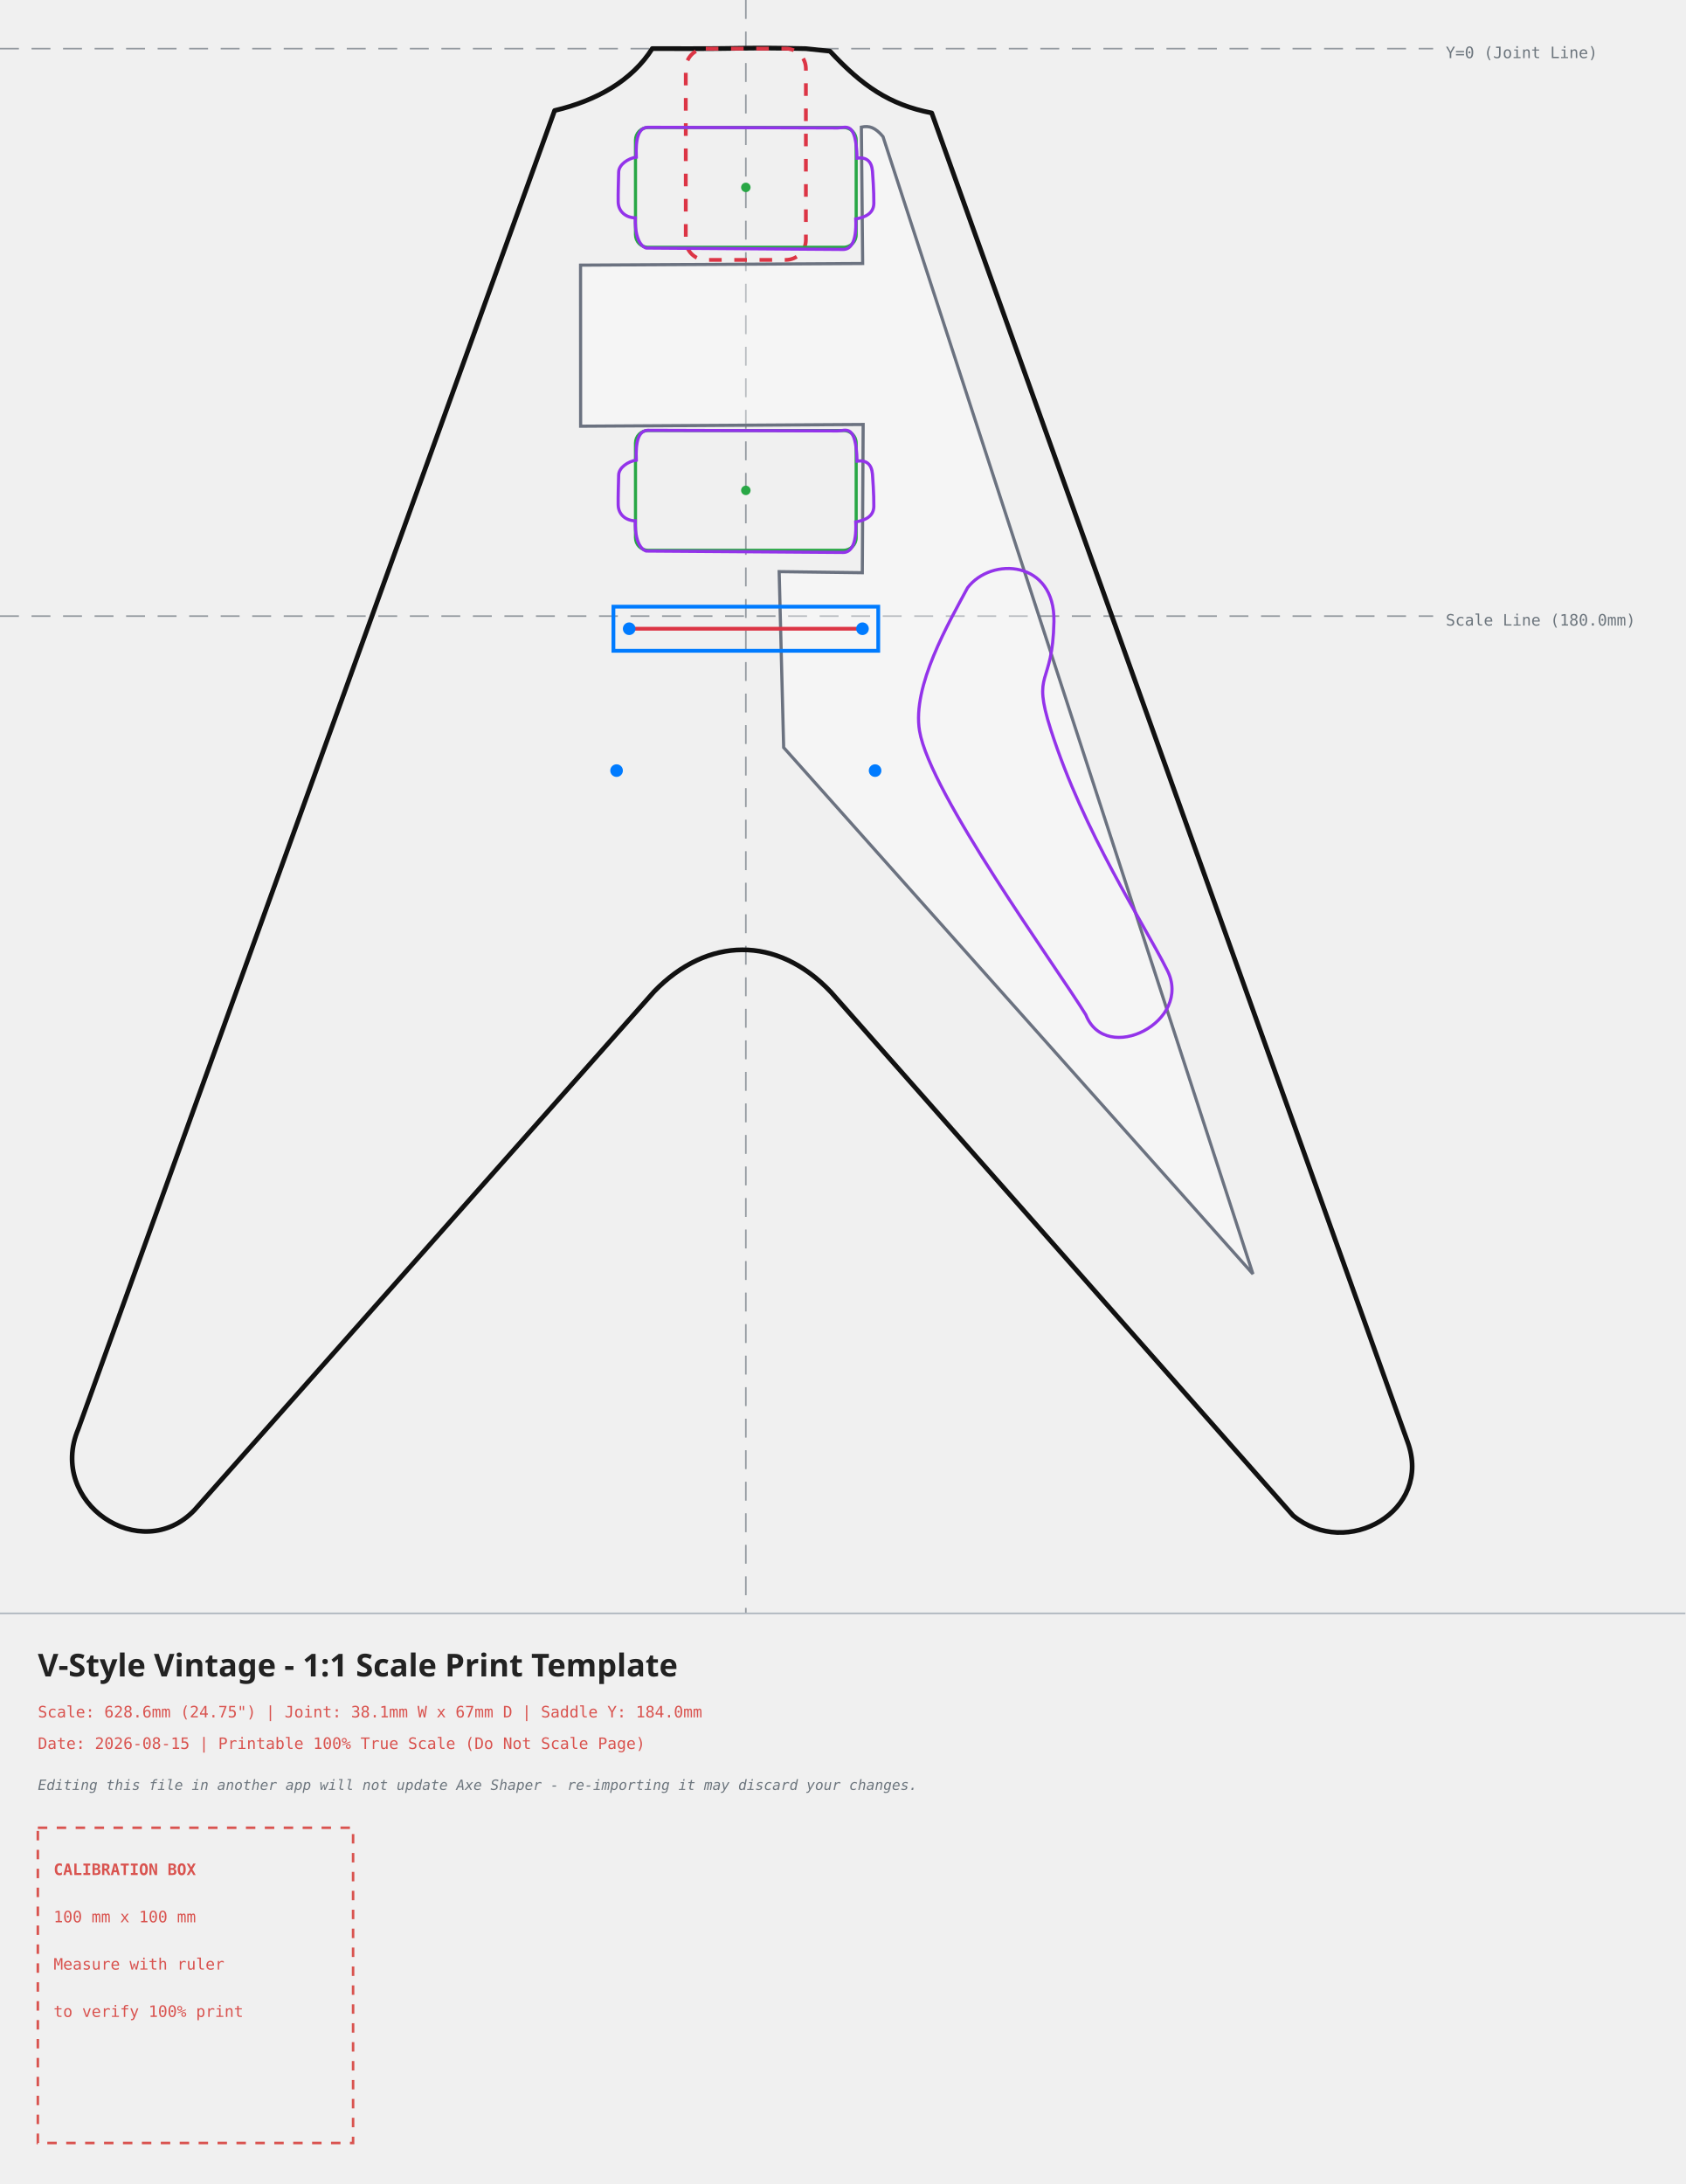
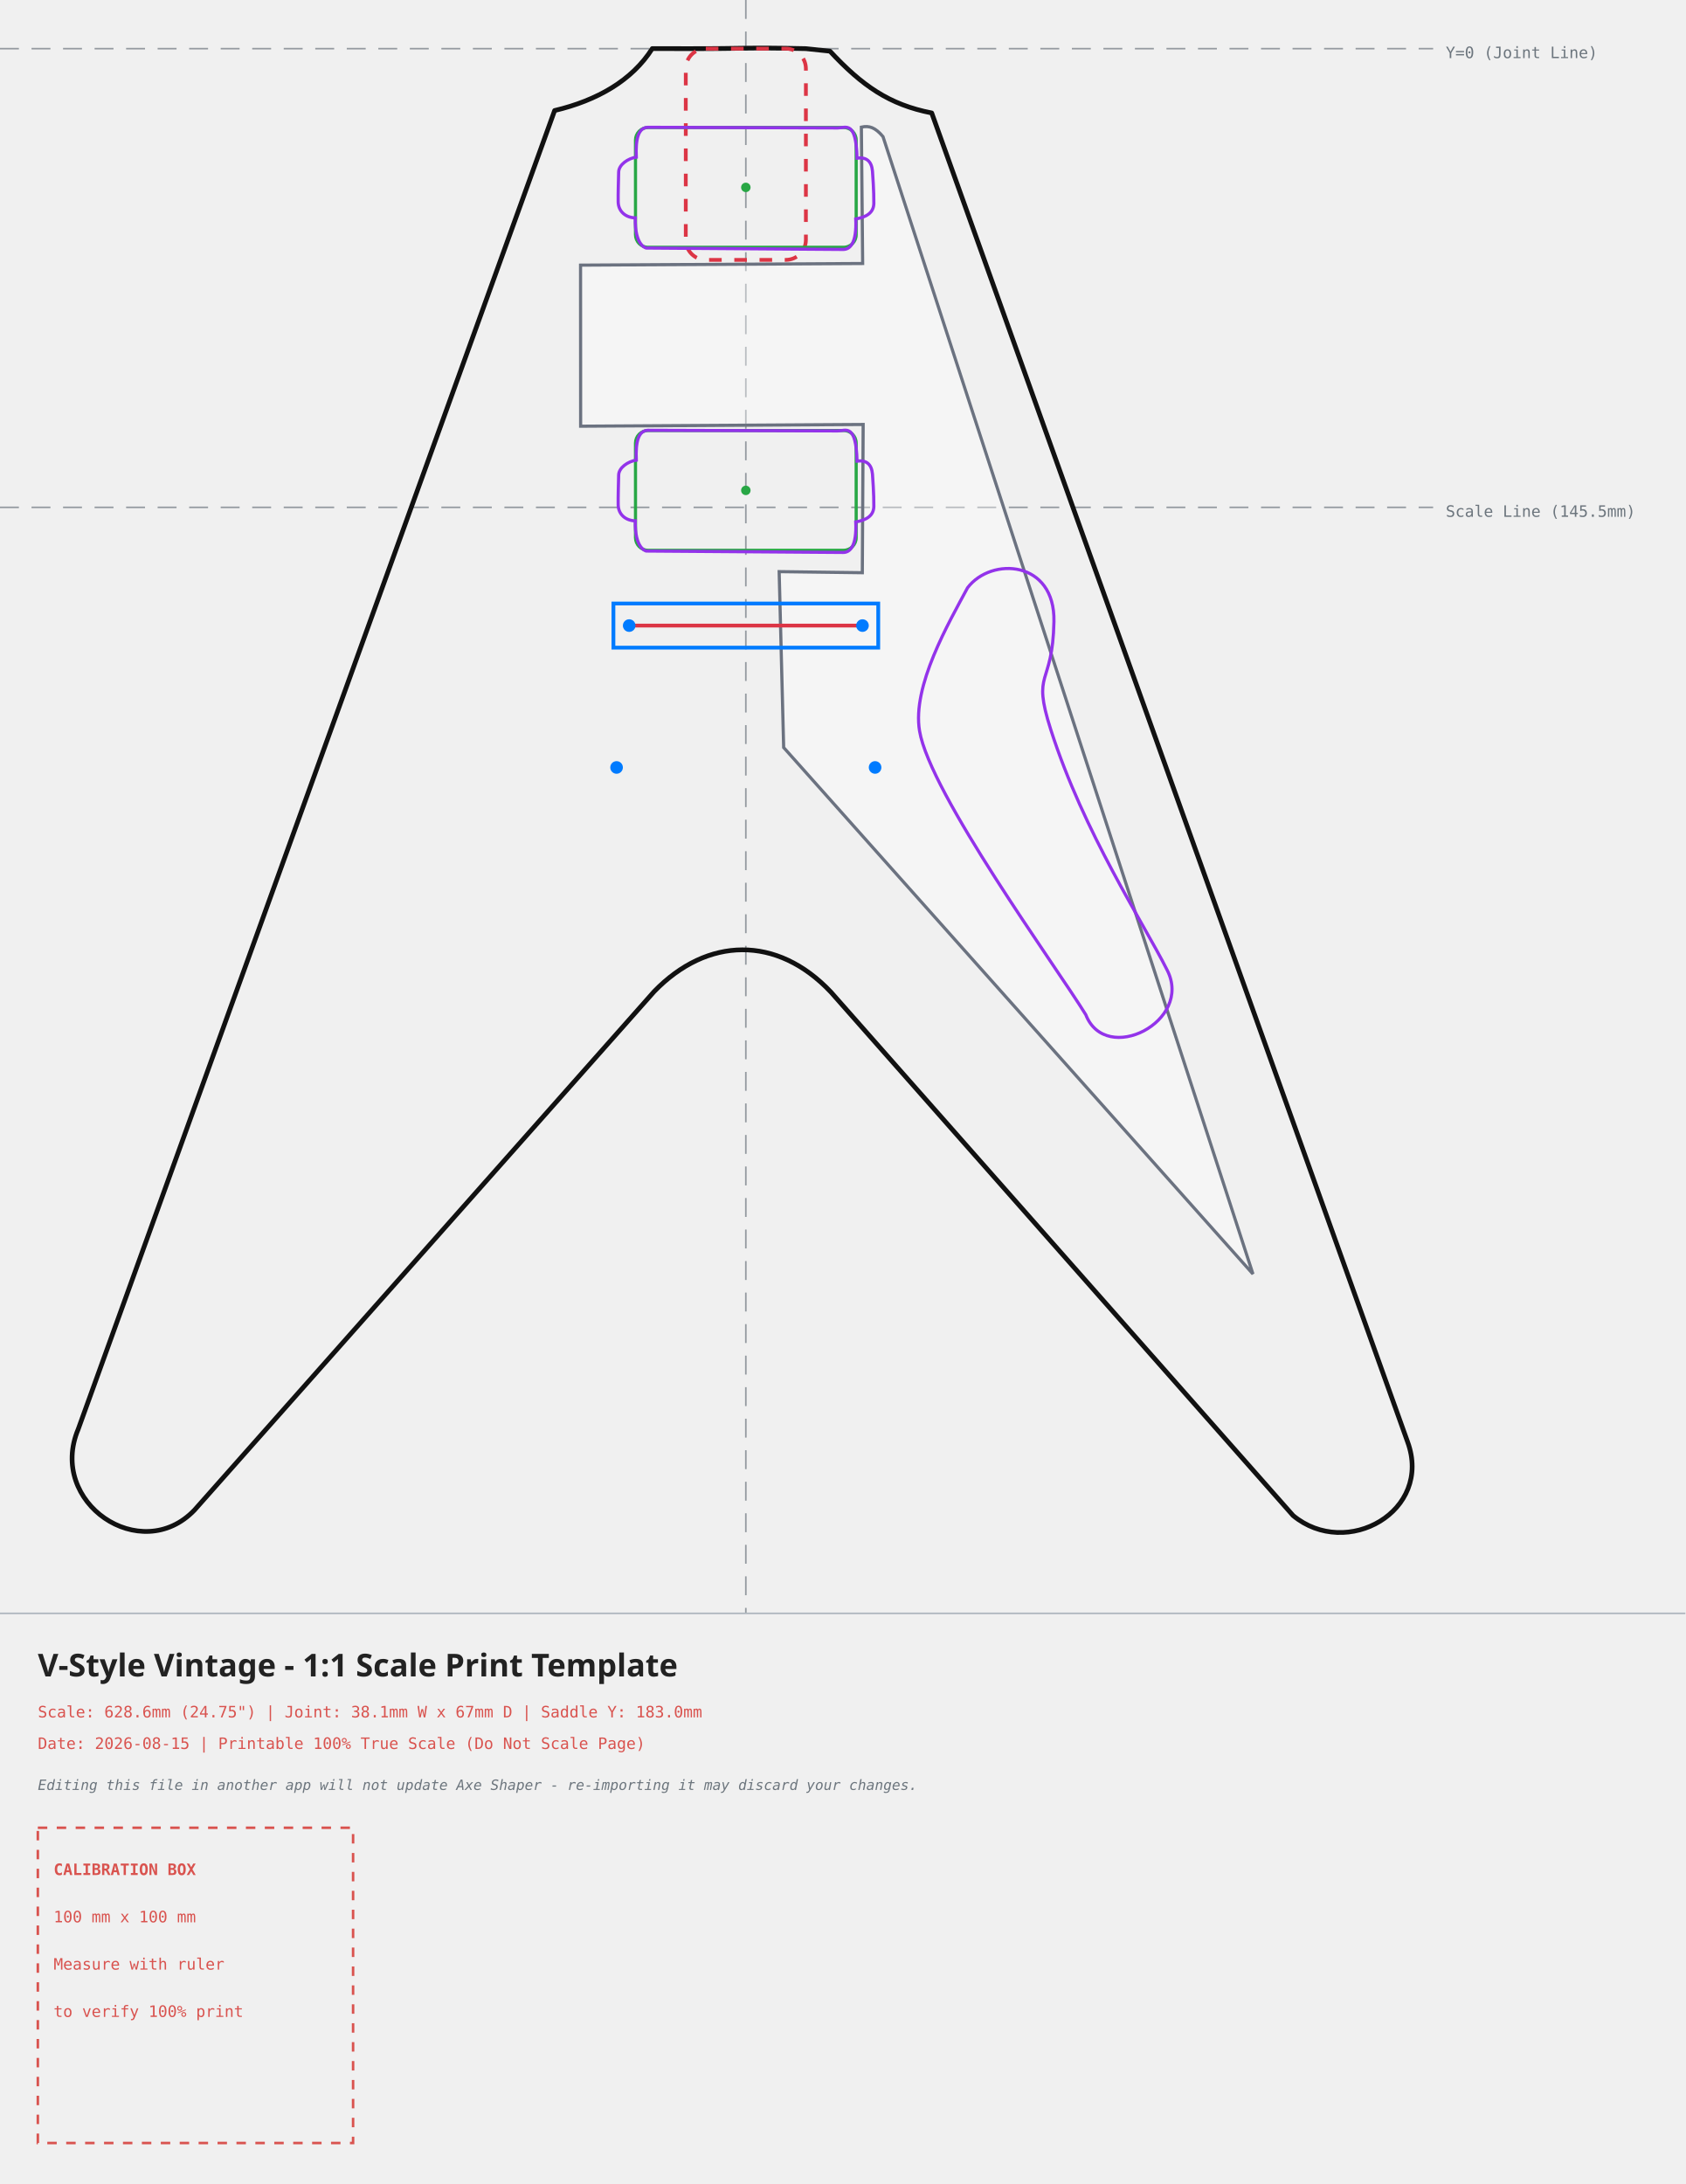
<svg xmlns="http://www.w3.org/2000/svg" width="534.60mm" height="692.75mm" viewBox="-236.58 -15.43 534.60 692.75">
  <style>
    .body-line { fill: none; stroke: #111111; stroke-width: 1.5; stroke-linecap: round; stroke-linejoin: round; }
    .neck-pocket { fill: none; stroke: #dc3545; stroke-width: 1.2; stroke-dasharray: 4,4; }
    .pickup-rout { fill: none; stroke: #28a745; stroke-width: 1.0; }
    .bridge-rout { fill: none; stroke: #007bff; stroke-width: 1.2; }
    .back-route { fill: none; stroke: #9333ea; stroke-width: 1.0; stroke-dasharray: 3,3; }
    .front-route { fill: none; stroke: #9333ea; stroke-width: 1.0; }
    .pickguard { fill: #ffffff; fill-opacity: 0.35; stroke: #6b7280; stroke-width: 1.0; }
    .center-axis { fill: none; stroke: #6c757d; stroke-width: 0.5; stroke-dasharray: 6,4; opacity: 0.7; }
    .calibration-box { fill: none; stroke: #d9534f; stroke-width: 0.8; stroke-dasharray: 3,3; }
    .band-rule { fill: none; stroke: #adb5bd; stroke-width: 0.5; }
    .text-label { font-family: monospace, sans-serif; font-size: 5px; fill: #d9534f; }
    .disclaimer-label { font-family: monospace, sans-serif; font-size: 4.5px; font-style: italic; fill: #6c757d; }
    .axis-label { font-family: monospace, sans-serif; font-size: 5px; fill: #6c757d; }
    .title-label { font-family: sans-serif; font-size: 10px; font-weight: bold; fill: #222222; }
  </style>
  <g>
    <line x1="0" y1="-15.43" x2="0" y2="496.32" class="center-axis" />
    <line x1="-236.58" y1="0" x2="218.02" y2="0" class="center-axis" />
    <text x="222.02" y="3" class="axis-label">Y=0 (Joint Line)</text>
-     <line x1="-236.58" y1="180.00" x2="218.02" y2="180.00" class="center-axis" stroke="#007bff" />
-     <text x="222.02" y="183.00" class="axis-label" fill="#007bff">Scale Line (180.0mm)</text>
+     <line x1="-236.58" y1="145.50" x2="218.02" y2="145.50" class="center-axis" stroke="#007bff" />
+     <text x="222.02" y="148.50" class="axis-label" fill="#007bff">Scale Line (145.5mm)</text>
    <path d="M -19.05 0.00 C -19.05 0.00, -29.68 -0.02, -29.68 -0.02 C -36.07 10.09, -47.16 16.43, -60.65 19.63 C -60.65 19.63, -211.77 437.89, -211.77 437.89 C -221.58 461.20, -191.88 481.32, -174.89 463.55 C -174.89 463.55, -29.08 299.07, -29.08 299.07 C -12.22 281.65, 9.91 281.18, 26.96 299.22 C 26.96 299.22, 173.59 465.29, 173.59 465.29 C 190.57 479.36, 218.02 463.87, 209.89 441.86 C 209.89 441.86, 58.96 20.40, 58.96 20.40 C 45.50 17.77, 36.93 11.80, 26.68 0.80 C 26.68 0.80, 19.05 0.00, 19.05 0.00 C -1.22 -0.43, 1.22 0.04, -19.05 0.00 Z" class="body-line" />
    <path d="M 37.22 119.21 C 37.22 119.21, 36.95 166.23, 36.95 166.23 C 36.95 166.23, 10.57 165.89, 10.57 165.89 C 10.57 165.89, 12.00 221.68, 12.00 221.68 C 12.00 221.68, 160.86 388.68, 160.86 388.68 C 160.86 388.68, 43.51 27.91, 43.51 27.91 C 41.02 24.96, 39.14 24.35, 36.65 24.89 C 36.65 24.89, 37.06 68.15, 37.06 68.15 C 37.06 68.15, -52.43 68.67, -52.43 68.67 C -52.43 68.67, -52.40 119.76, -52.40 119.76 C -52.40 119.76, 37.22 119.21, 37.22 119.21 Z" class="pickguard" style="fill:#ffffff" />
    <rect x="-19.05" y="0" width="38.1" height="67" rx="6.35" ry="6.35" class="neck-pocket" />
    <g transform="translate(0, 44.01213) rotate(0)">
      <rect x="-35.00" y="-19.00" width="70" height="38" rx="4" ry="4" class="pickup-rout" />
      <circle cx="0" cy="0" r="1.5" fill="#28a745" />
    </g>
    <g transform="translate(0, 140.118) rotate(0)">
      <rect x="-35.00" y="-19.00" width="70" height="38" rx="4" ry="4" class="pickup-rout" />
      <circle cx="0" cy="0" r="1.5" fill="#28a745" />
    </g>
    <path d="M 70.33 171.01 C 77.87 161.09, 98.12 162.27, 97.73 181.73 C 97.33 202.77, 90.60 196.85, 96.72 215.98 C 107.29 248.96, 126.10 277.19, 133.64 292.27 C 141.98 308.55, 114.19 322.70, 107.83 306.42 C 98.30 290.94, 58.43 236.27, 55.10 216.41 C 52.70 202.16, 64.37 182.13, 70.33 171.01 Z" class="front-route" />
    <path d="M -31.10 24.95 C -31.10 24.95, 29.16 25.15, 29.16 25.15 C 31.71 25.15, 34.97 22.64, 35.27 34.72 C 38.24 34.34, 39.89 35.67, 40.17 38.87 C 40.23 39.61, 40.65 45.37, 40.60 49.07 C 40.56 52.19, 38.03 53.47, 34.87 54.02 C 35.21 61.65, 33.09 63.69, 30.88 63.69 C 30.88 63.69, -31.60 63.24, -31.60 63.24 C -31.60 63.24, -35.27 62.57, -35.07 53.67 C -37.93 53.63, -40.43 51.79, -40.49 48.61 C -40.54 46.24, -40.39 41.53, -40.34 39.16 C -40.29 36.78, -37.35 34.80, -34.75 34.41 C -35.00 28.68, -34.12 25.07, -31.10 24.95 Z" class="front-route" />
    <path d="M -31.10 121.06 C -31.10 121.06, 29.16 121.25, 29.16 121.25 C 31.71 121.25, 34.97 118.74, 35.27 130.82 C 38.24 130.45, 39.89 131.78, 40.17 134.97 C 40.23 135.72, 40.65 141.47, 40.60 145.18 C 40.56 148.30, 38.03 149.58, 34.87 150.12 C 35.21 157.75, 33.09 159.80, 30.88 159.80 C 30.88 159.80, -31.60 159.35, -31.60 159.35 C -31.60 159.35, -35.27 158.67, -35.07 149.78 C -37.93 149.73, -40.43 147.90, -40.49 144.71 C -40.54 142.34, -40.39 137.64, -40.34 135.26 C -40.29 132.89, -37.35 130.91, -34.75 130.52 C -35.00 124.79, -34.12 121.18, -31.10 121.06 Z" class="front-route" />
-     <g transform="translate(0, 184.00)">
+     <g transform="translate(0, 183.00)">
      <rect x="-42.00" y="-7.00" width="84" height="14" class="bridge-rout" />
      <line x1="-37.00" y1="0" x2="37.00" y2="0" stroke="#dc3545" stroke-width="1.2" />
      <circle cx="-37" cy="0" r="2" fill="#007bff" />
      <circle cx="37" cy="0" r="2" fill="#007bff" />
      <circle cx="-41" cy="45" r="2" fill="#007bff" />
      <circle cx="41" cy="45" r="2" fill="#007bff" />
    </g>
  </g>
  <g>
    <line x1="-236.58" y1="496.32" x2="298.02" y2="496.32" class="band-rule" />
    <text x="-224.58" y="516.32" class="title-label">V-Style Vintage - 1:1 Scale Print Template</text>
-     <text x="-224.58" y="529.32" class="text-label">Scale: 628.6mm (24.75") | Joint: 38.1mm W x 67mm D | Saddle Y: 184.0mm</text>
+     <text x="-224.58" y="529.32" class="text-label">Scale: 628.6mm (24.75") | Joint: 38.1mm W x 67mm D | Saddle Y: 183.0mm</text>
    <text x="-224.58" y="539.32" class="text-label">Date: 2026-08-15 | Printable 100% True Scale (Do Not Scale Page)</text>
    <text x="-224.58" y="552.32" class="disclaimer-label">Editing this file in another app will not update Axe Shaper - re-importing it may discard your changes.</text>
    <g transform="translate(-224.58, 564.32)">
      <rect x="0" y="0" width="100" height="100" class="calibration-box" />
      <text x="5" y="15" class="text-label" font-weight="bold">CALIBRATION BOX</text>
      <text x="5" y="30" class="text-label">100 mm x 100 mm</text>
      <text x="5" y="45" class="text-label">Measure with ruler</text>
      <text x="5" y="60" class="text-label">to verify 100% print</text>
    </g>
  </g>
</svg>
